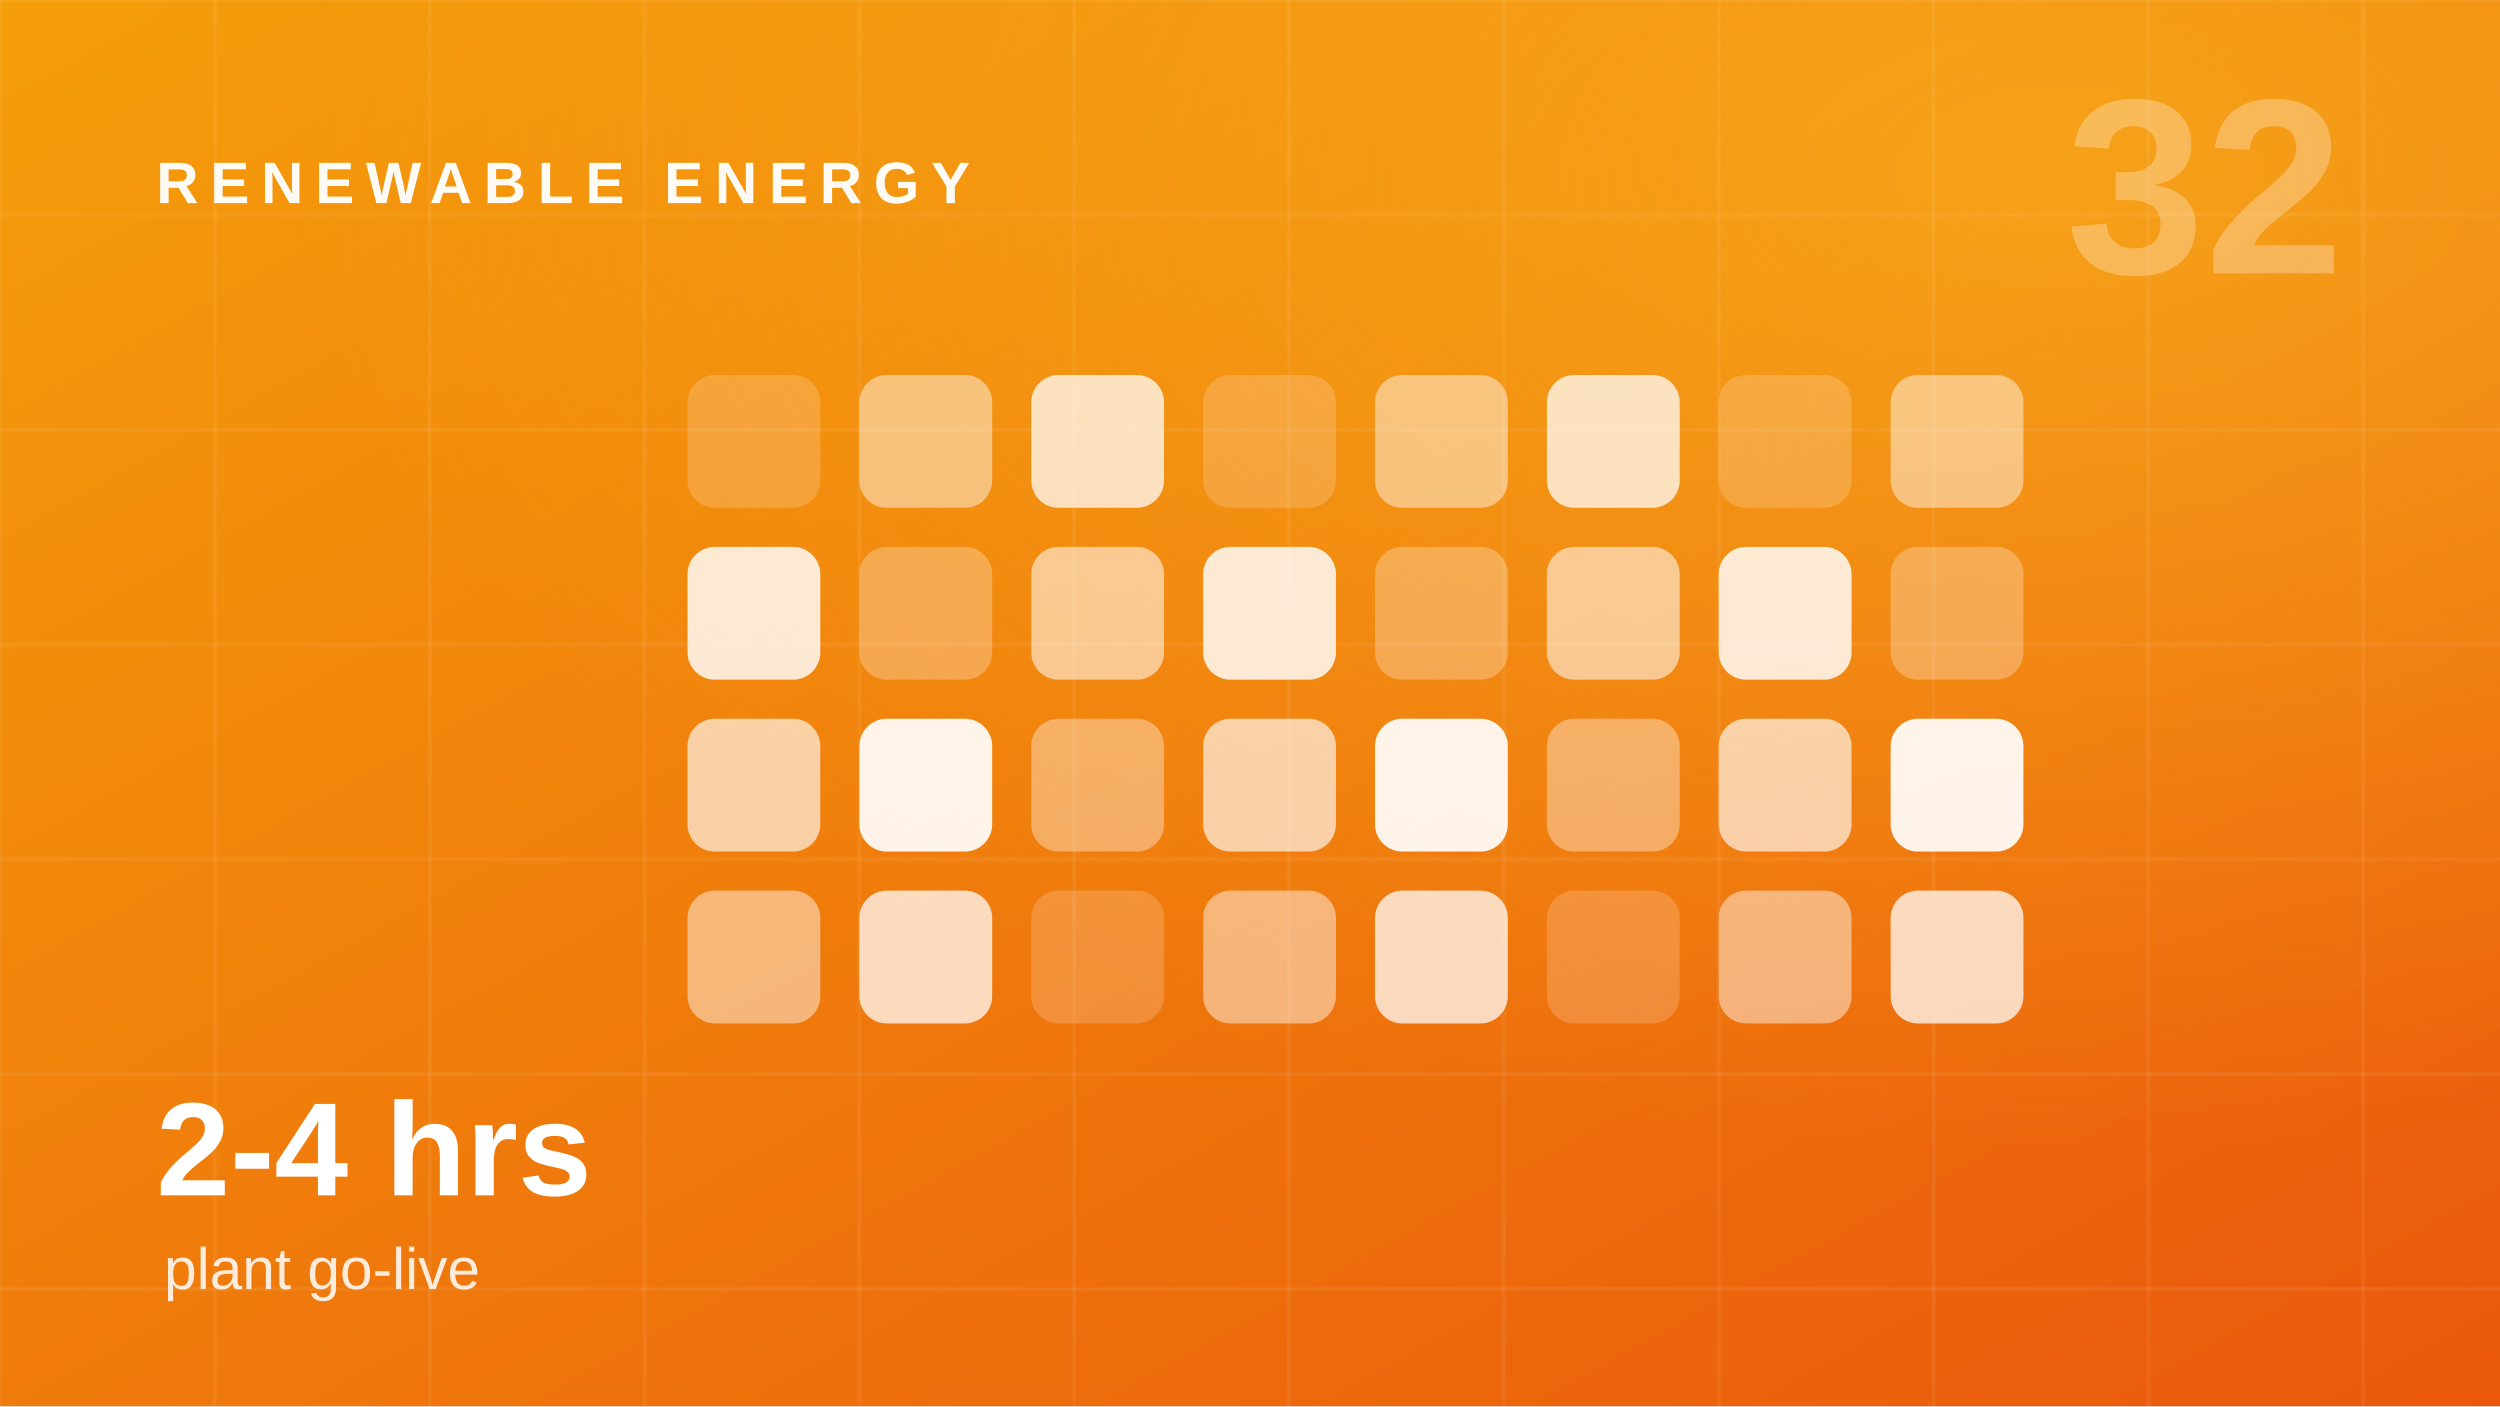
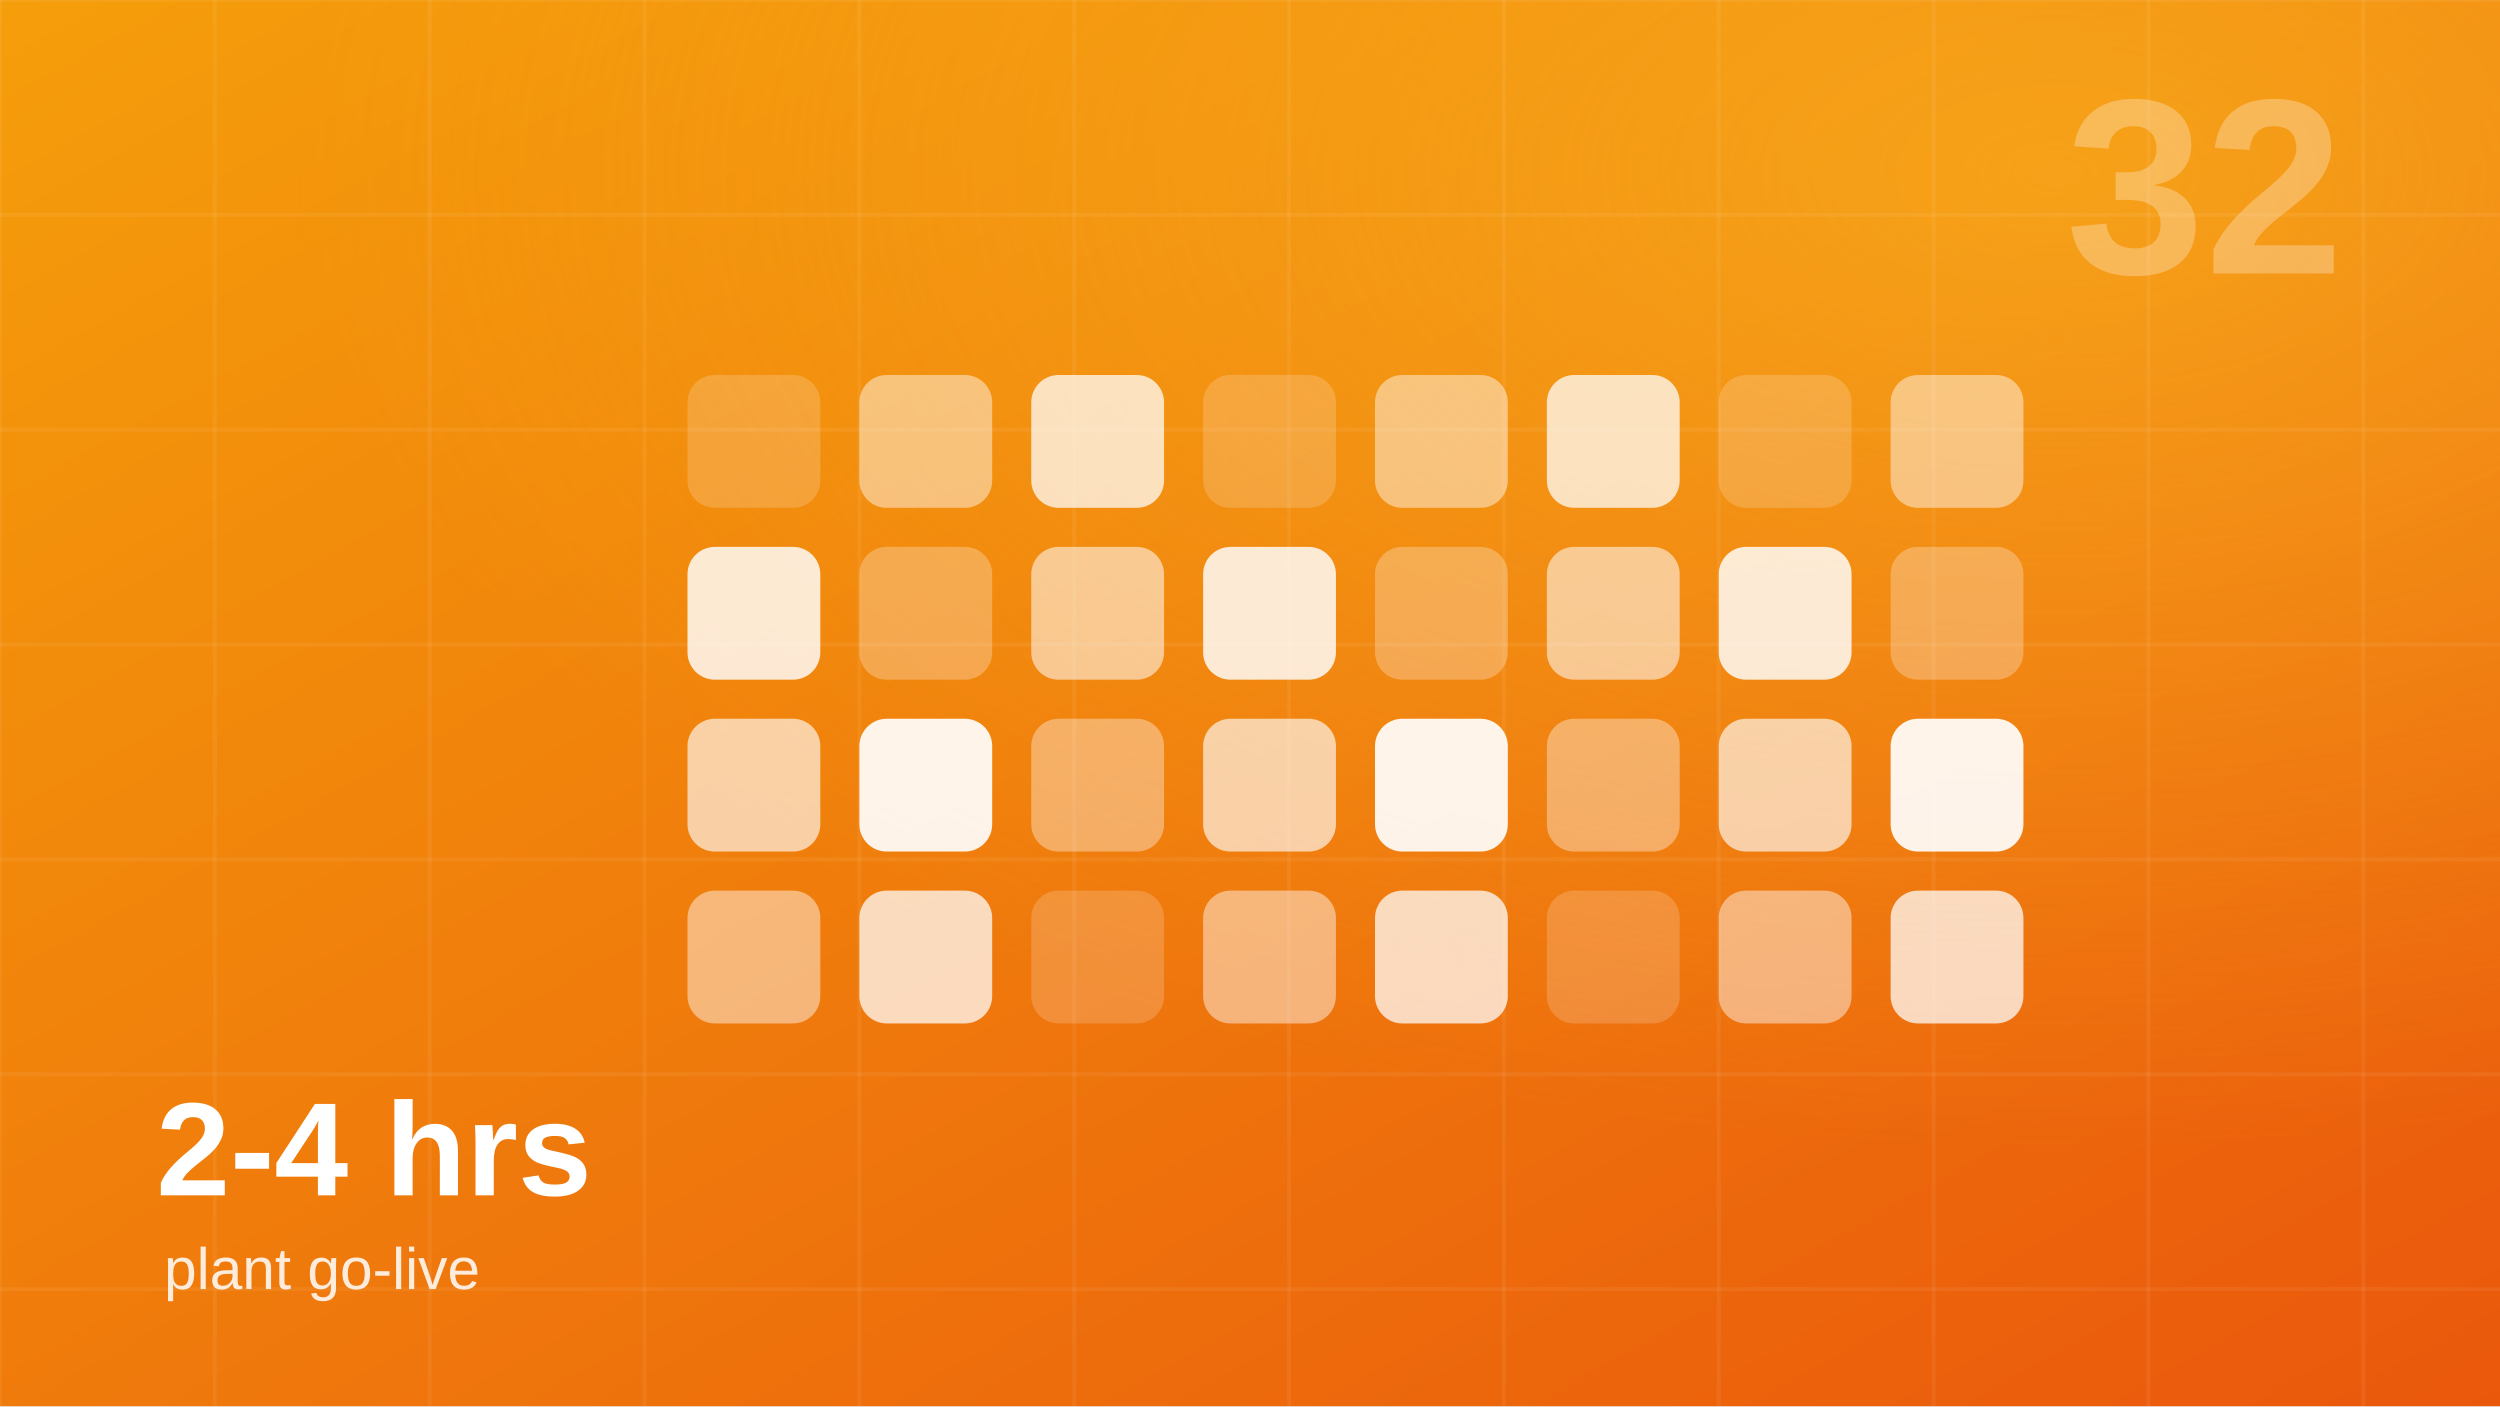
<svg xmlns="http://www.w3.org/2000/svg" viewBox="0 0 640 360" width="640" height="360" font-family="Poppins, Segoe UI, Arial, sans-serif">
  <defs>
    <linearGradient id="g" x1="0" y1="0" x2="1" y2="1">
      <stop offset="0" stop-color="#f59e0b" />
      <stop offset="1" stop-color="#ea580c" />
    </linearGradient>
    <radialGradient id="glow" cx="0.82" cy="0.12" r="0.7">
      <stop offset="0" stop-color="#fbbf24" stop-opacity="0.55" />
      <stop offset="1" stop-color="#fbbf24" stop-opacity="0" />
    </radialGradient>
  </defs>
  <rect width="640" height="360" fill="url(#g)" />
  <rect width="640" height="360" fill="url(#glow)" />
  <g stroke="#fff" stroke-opacity="0.06" stroke-width="1">
    <line x1="0" y1="0" x2="0" y2="360" />
    <line x1="55" y1="0" x2="55" y2="360" />
    <line x1="110" y1="0" x2="110" y2="360" />
    <line x1="165" y1="0" x2="165" y2="360" />
    <line x1="220" y1="0" x2="220" y2="360" />
    <line x1="275" y1="0" x2="275" y2="360" />
    <line x1="330" y1="0" x2="330" y2="360" />
    <line x1="385" y1="0" x2="385" y2="360" />
    <line x1="440" y1="0" x2="440" y2="360" />
    <line x1="495" y1="0" x2="495" y2="360" />
    <line x1="550" y1="0" x2="550" y2="360" />
    <line x1="605" y1="0" x2="605" y2="360" />
    <line x1="0" y1="0" x2="640" y2="0" />
    <line x1="0" y1="55" x2="640" y2="55" />
    <line x1="0" y1="110" x2="640" y2="110" />
    <line x1="0" y1="165" x2="640" y2="165" />
    <line x1="0" y1="220" x2="640" y2="220" />
    <line x1="0" y1="275" x2="640" y2="275" />
    <line x1="0" y1="330" x2="640" y2="330" />
  </g>
  <rect x="176" y="96" width="34" height="34" rx="7" fill="#fff" fill-opacity="0.18" />
  <rect x="220" y="96" width="34" height="34" rx="7" fill="#fff" fill-opacity="0.45" />
  <rect x="264" y="96" width="34" height="34" rx="7" fill="#fff" fill-opacity="0.73" />
  <rect x="308" y="96" width="34" height="34" rx="7" fill="#fff" fill-opacity="0.18" />
  <rect x="352" y="96" width="34" height="34" rx="7" fill="#fff" fill-opacity="0.45" />
  <rect x="396" y="96" width="34" height="34" rx="7" fill="#fff" fill-opacity="0.73" />
  <rect x="440" y="96" width="34" height="34" rx="7" fill="#fff" fill-opacity="0.18" />
  <rect x="484" y="96" width="34" height="34" rx="7" fill="#fff" fill-opacity="0.45" />
  <rect x="176" y="140" width="34" height="34" rx="7" fill="#fff" fill-opacity="0.82" />
  <rect x="220" y="140" width="34" height="34" rx="7" fill="#fff" fill-opacity="0.27" />
  <rect x="264" y="140" width="34" height="34" rx="7" fill="#fff" fill-opacity="0.54" />
  <rect x="308" y="140" width="34" height="34" rx="7" fill="#fff" fill-opacity="0.82" />
  <rect x="352" y="140" width="34" height="34" rx="7" fill="#fff" fill-opacity="0.27" />
  <rect x="396" y="140" width="34" height="34" rx="7" fill="#fff" fill-opacity="0.54" />
  <rect x="440" y="140" width="34" height="34" rx="7" fill="#fff" fill-opacity="0.82" />
  <rect x="484" y="140" width="34" height="34" rx="7" fill="#fff" fill-opacity="0.27" />
  <rect x="176" y="184" width="34" height="34" rx="7" fill="#fff" fill-opacity="0.63" />
  <rect x="220" y="184" width="34" height="34" rx="7" fill="#fff" fill-opacity="0.91" />
  <rect x="264" y="184" width="34" height="34" rx="7" fill="#fff" fill-opacity="0.36" />
  <rect x="308" y="184" width="34" height="34" rx="7" fill="#fff" fill-opacity="0.63" />
  <rect x="352" y="184" width="34" height="34" rx="7" fill="#fff" fill-opacity="0.91" />
  <rect x="396" y="184" width="34" height="34" rx="7" fill="#fff" fill-opacity="0.36" />
  <rect x="440" y="184" width="34" height="34" rx="7" fill="#fff" fill-opacity="0.63" />
  <rect x="484" y="184" width="34" height="34" rx="7" fill="#fff" fill-opacity="0.91" />
  <rect x="176" y="228" width="34" height="34" rx="7" fill="#fff" fill-opacity="0.45" />
  <rect x="220" y="228" width="34" height="34" rx="7" fill="#fff" fill-opacity="0.73" />
  <rect x="264" y="228" width="34" height="34" rx="7" fill="#fff" fill-opacity="0.18" />
  <rect x="308" y="228" width="34" height="34" rx="7" fill="#fff" fill-opacity="0.45" />
  <rect x="352" y="228" width="34" height="34" rx="7" fill="#fff" fill-opacity="0.73" />
  <rect x="396" y="228" width="34" height="34" rx="7" fill="#fff" fill-opacity="0.18" />
  <rect x="440" y="228" width="34" height="34" rx="7" fill="#fff" fill-opacity="0.45" />
  <rect x="484" y="228" width="34" height="34" rx="7" fill="#fff" fill-opacity="0.73" />
-   <text x="40" y="52" fill="#fff" fill-opacity="0.95" font-size="15" font-weight="700" letter-spacing="3">RENEWABLE ENERGY</text>
  <text x="600" y="70" fill="#fff" fill-opacity="0.28" font-size="64" font-weight="800" text-anchor="end">32</text>
  <text x="40" y="306" fill="#fff" font-size="34" font-weight="800">2-4 hrs</text>
  <text x="42" y="330" fill="#fff" fill-opacity="0.85" font-size="15" font-weight="500">plant go-live</text>
</svg>
